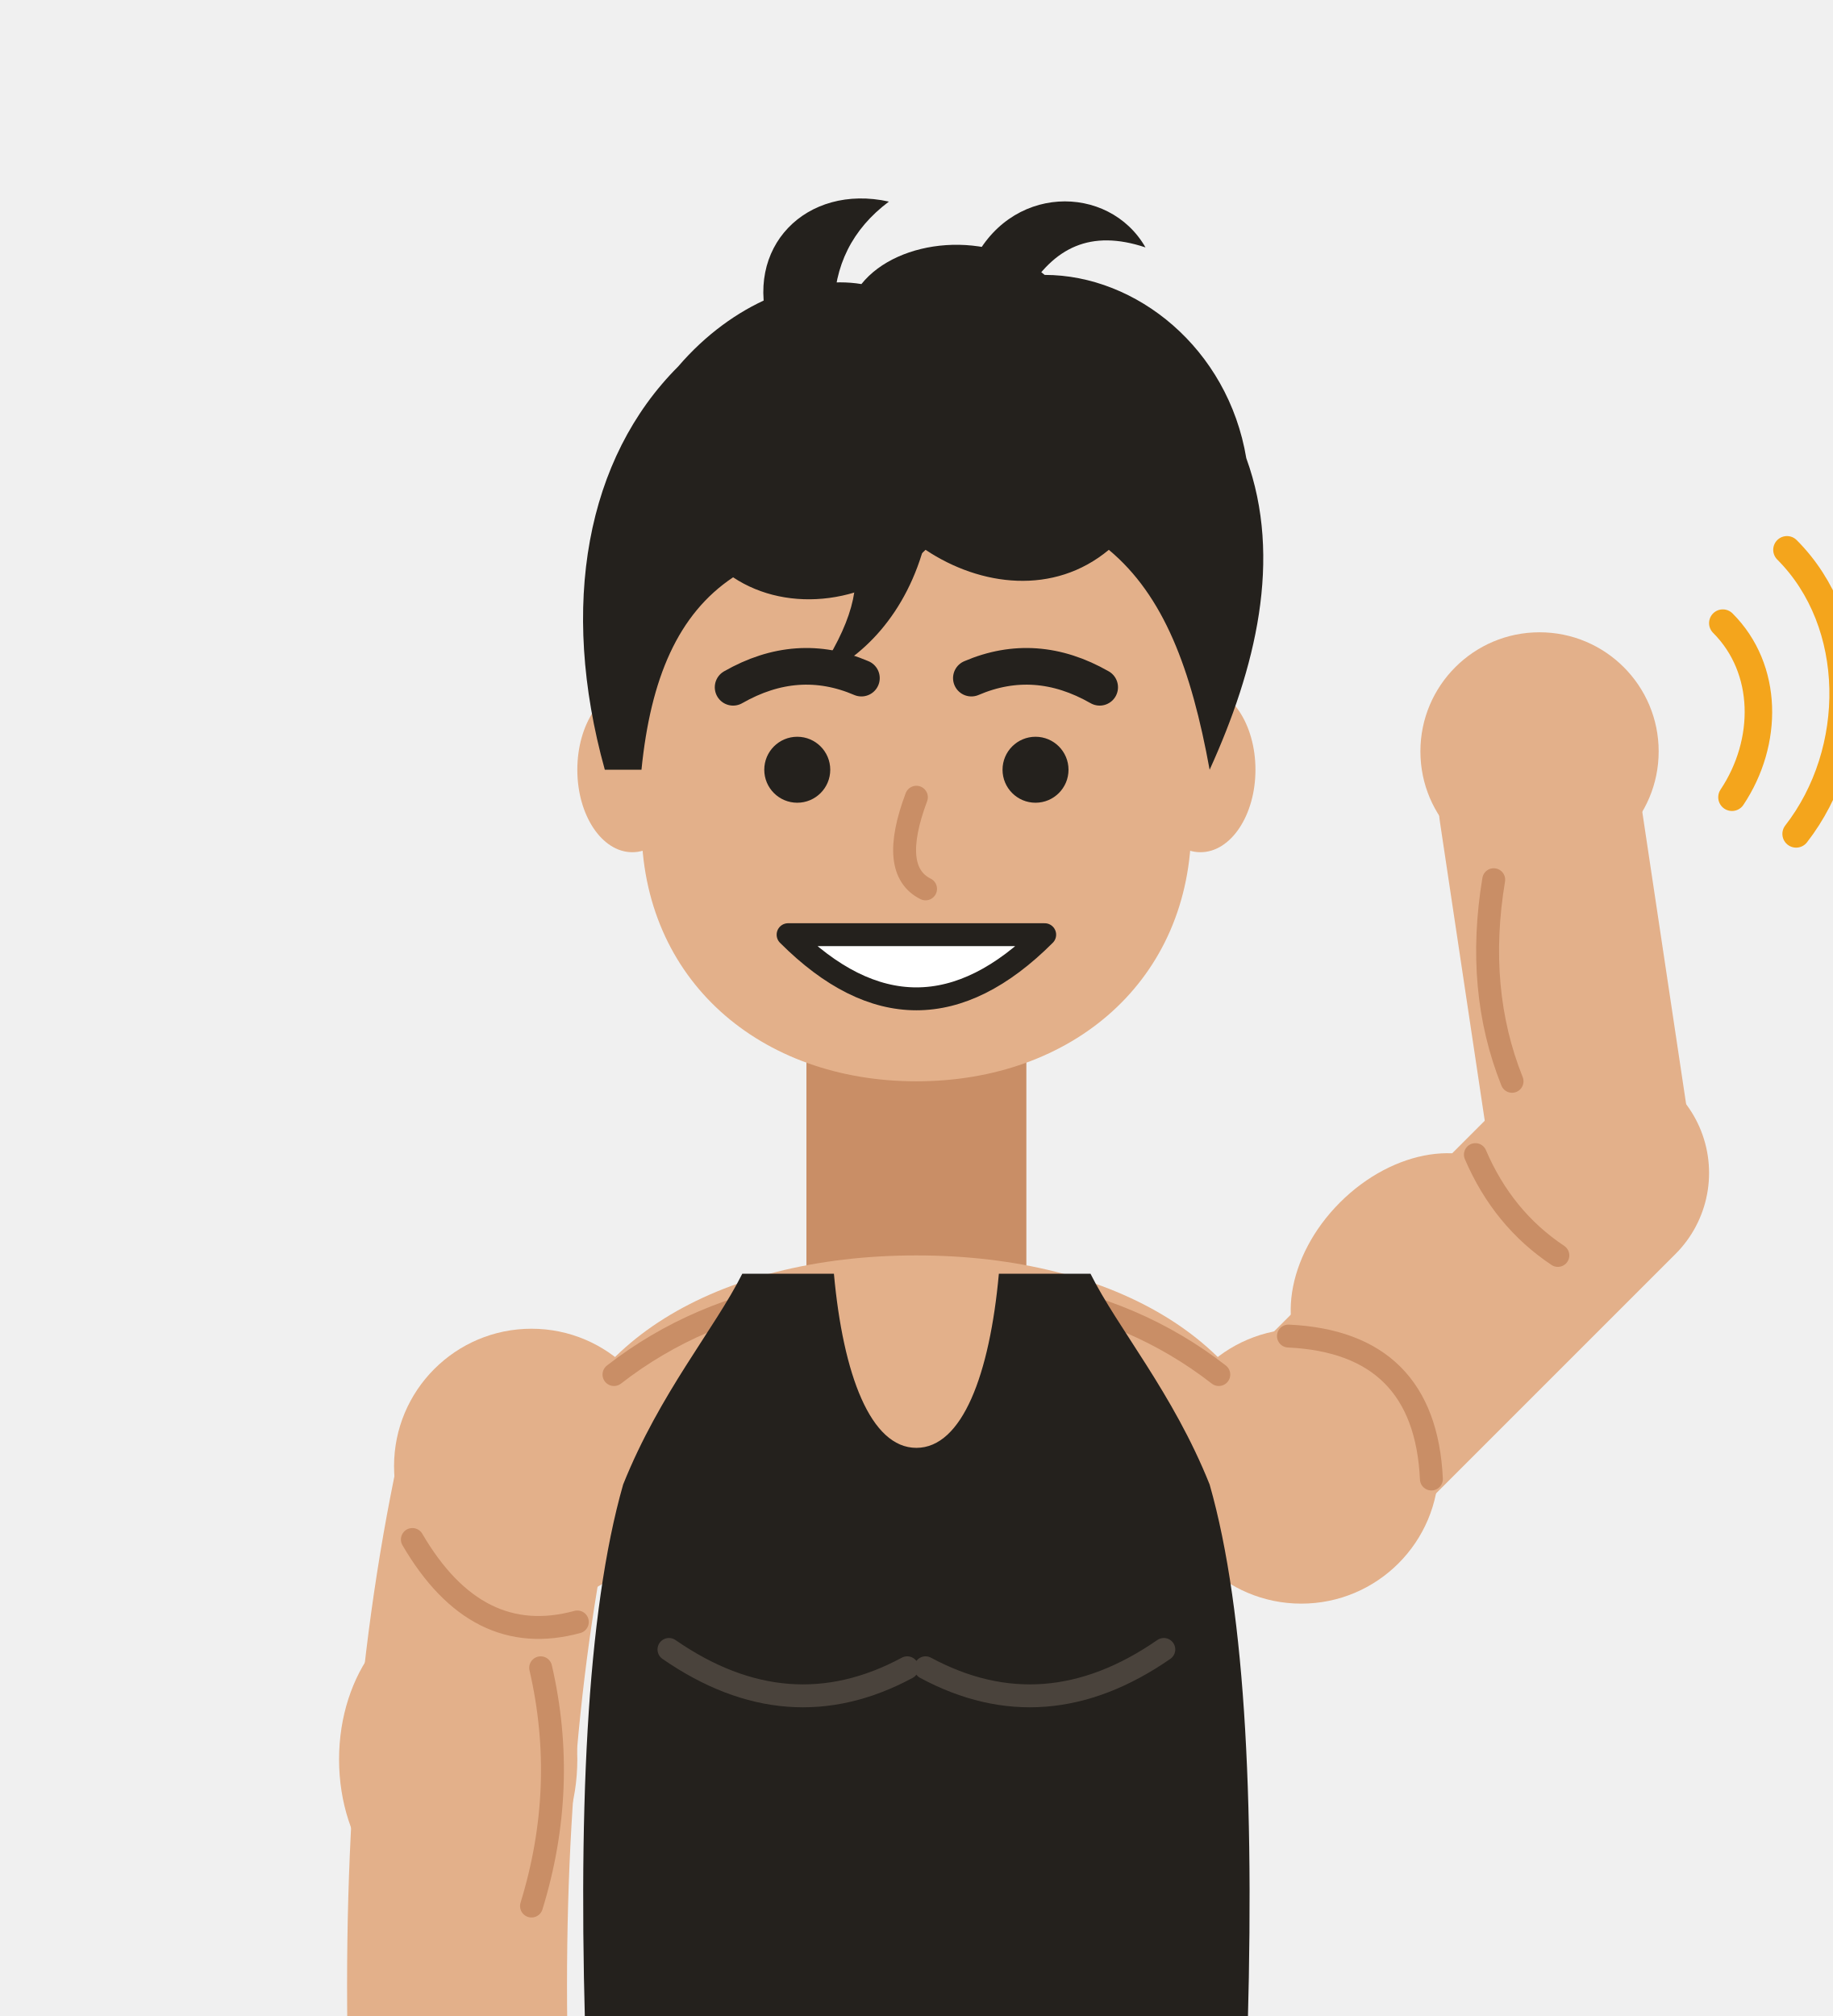
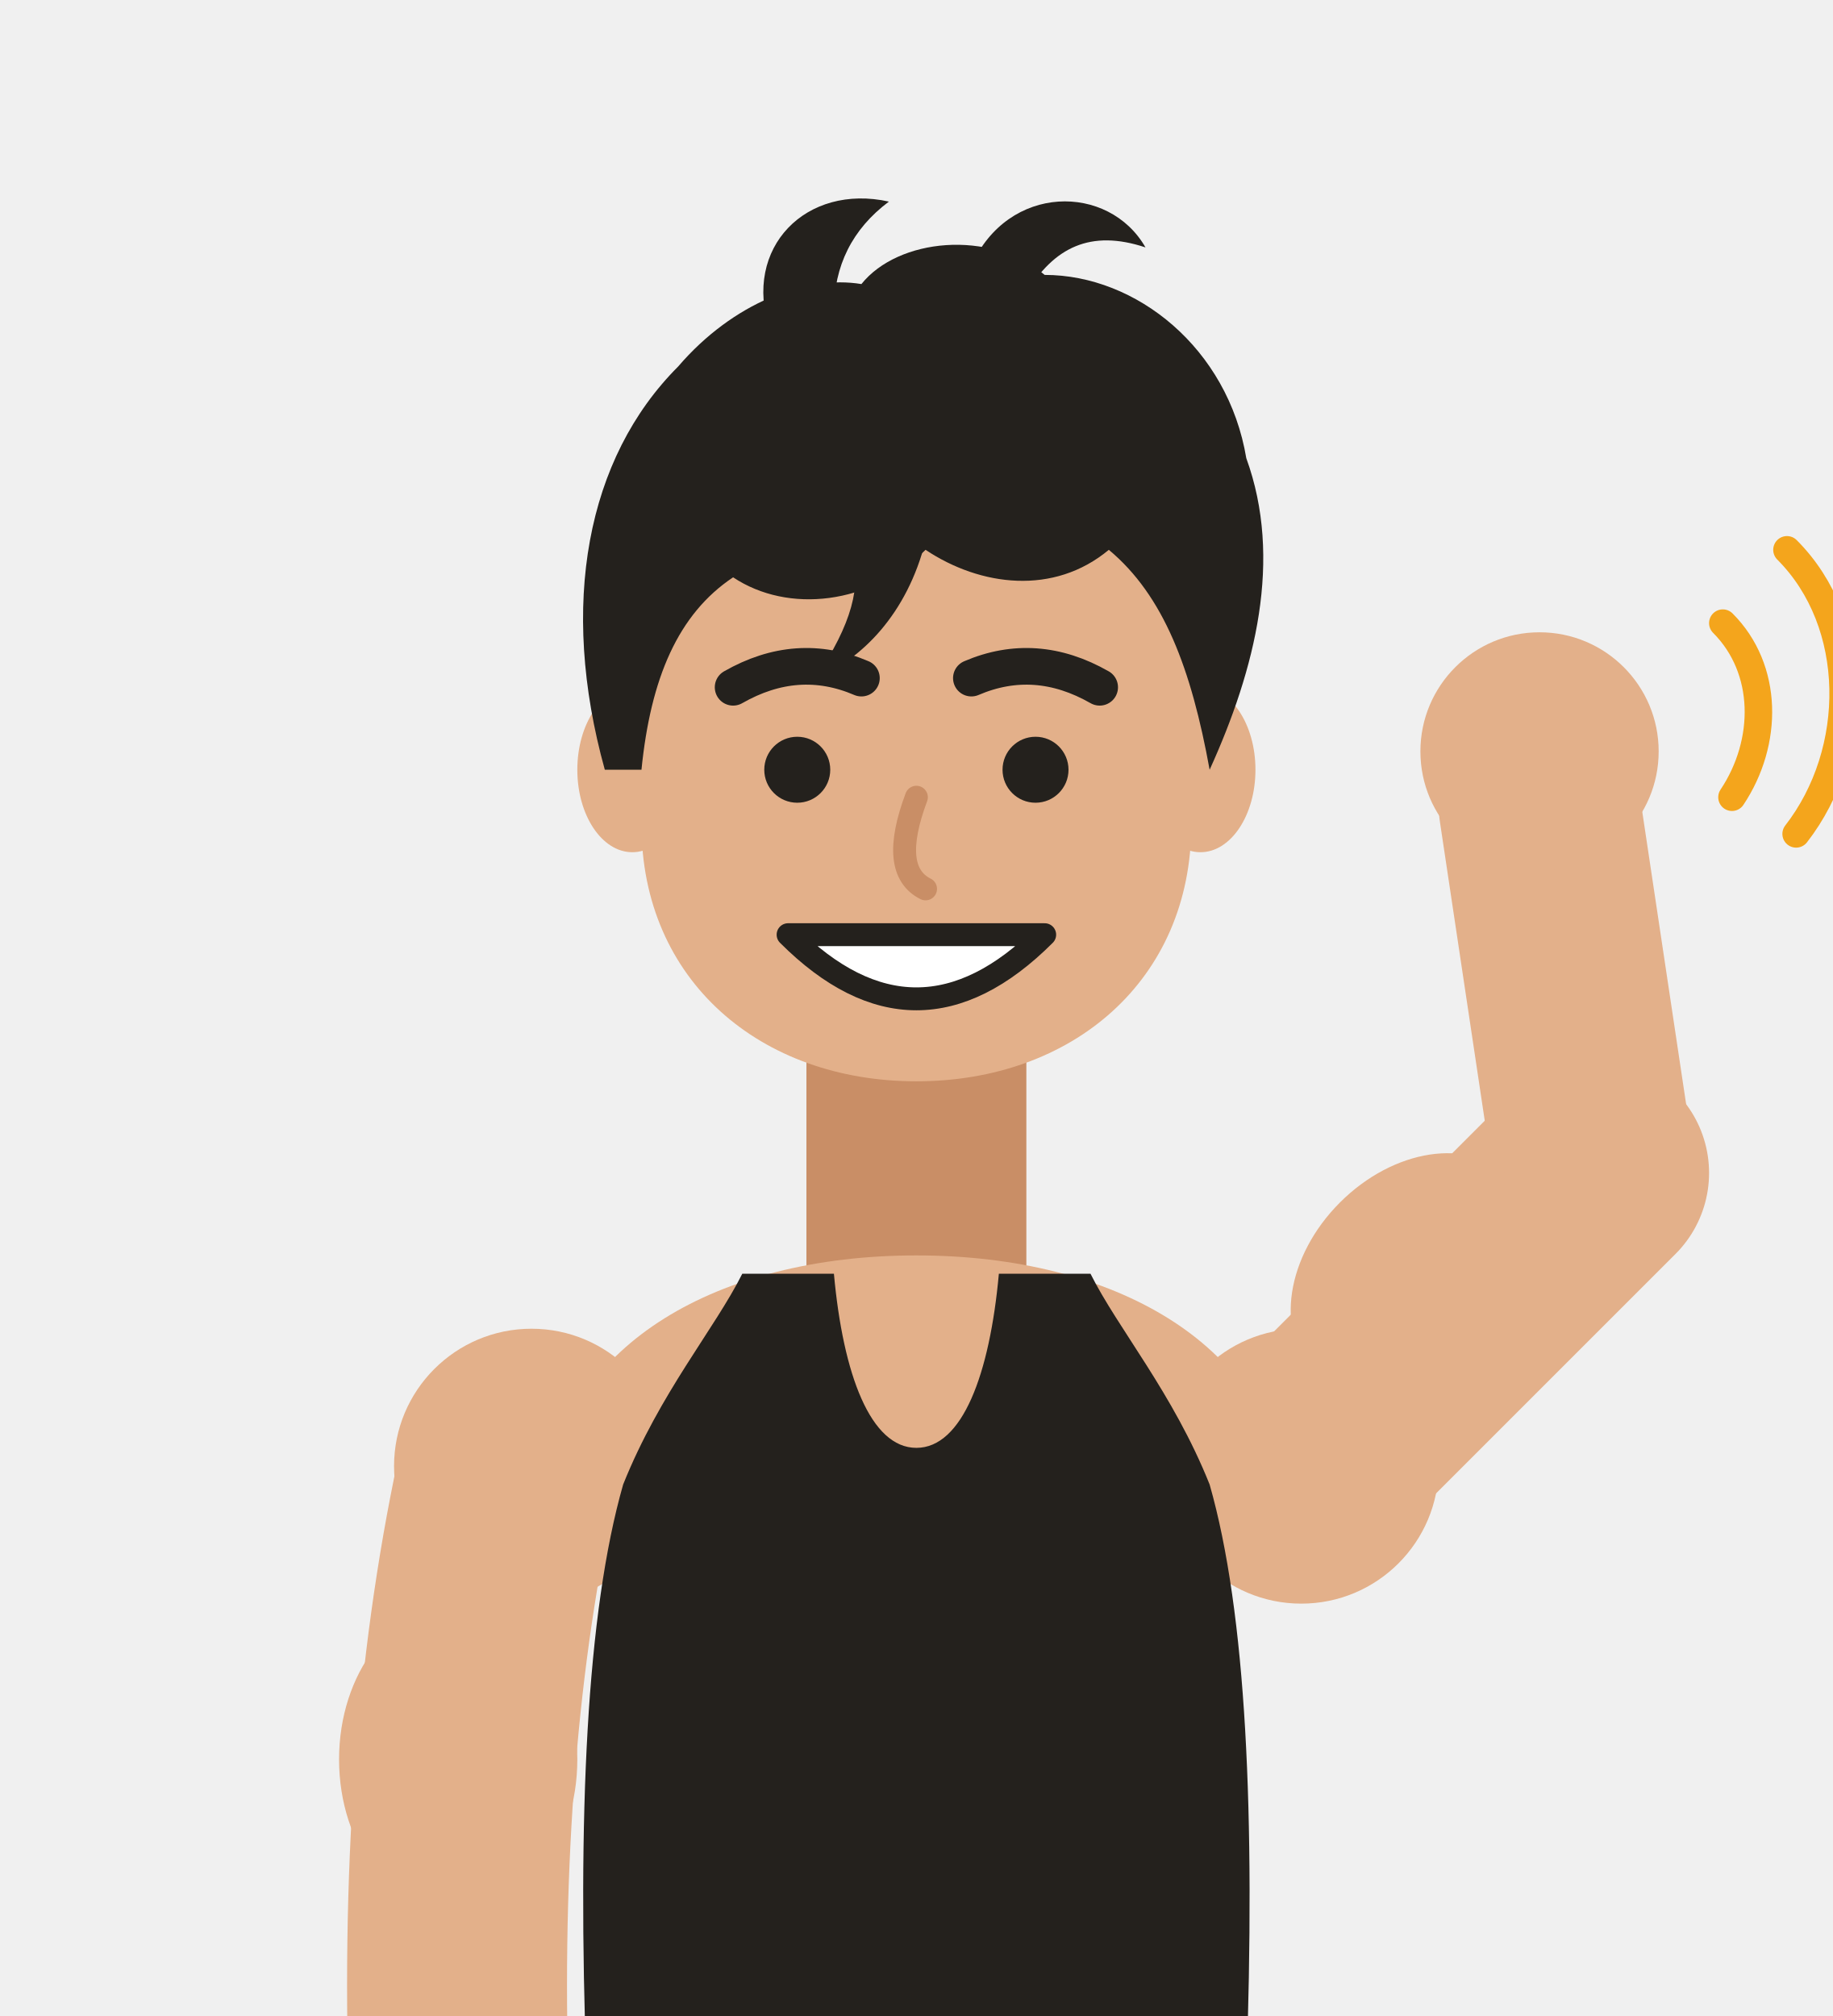
<svg xmlns="http://www.w3.org/2000/svg" viewBox="0 0 200 220" width="200" height="220" role="img" aria-label="Rana">
  <path d="M56 158Q49 188 50 226" stroke="#E3B08A" stroke-width="24" stroke-linecap="round" fill="none" />
  <ellipse cx="50" cy="192" rx="13" ry="17" fill="#E3B08A" />
  <path d="M142 160L174 128" stroke="#E3B08A" stroke-width="25" stroke-linecap="round" fill="none" />
  <path d="M174 128L168 88" stroke="#E3B08A" stroke-width="22" stroke-linecap="round" fill="none" />
  <ellipse cx="154" cy="139" rx="15" ry="11" transform="rotate(-45 154 139)" fill="#E3B08A" />
  <circle cx="168" cy="82" r="13" fill="#E3B08A" />
  <path d="M188 68c5 5 5 13 1 19M195 60c8 8 8 22 1 31" stroke="#F4A51C" stroke-width="3" stroke-linecap="round" fill="none" />
  <circle cx="58" cy="160" r="15" fill="#E3B08A" />
  <circle cx="142" cy="160" r="15" fill="#E3B08A" />
-   <path d="M45 168Q52 180 63 177M59 182Q62 195 58 208M140.6 145.8Q155.5 146.5 156.2 161.4M161 126Q164 133 170 137M163 96Q161 108 165 118" stroke="#C98E66" stroke-width="2.5" stroke-linecap="round" fill="none" />
  <path d="M88 106h24v34H88z" fill="#C98E66" />
  <path d="M60 162C62 147 78 137 100 137C122 137 138 147 140 162Z" fill="#E3B08A" />
-   <path d="M88 141Q76 143 67 150M112 141Q124 143 133 150" stroke="#C98E66" stroke-width="2.5" stroke-linecap="round" fill="none" />
  <path d="M64 226C63 198 64 176 68 162C72 152 78 145 81 139H91C92 150 95 158 100 158C105 158 108 150 109 139H119C122 145 128 152 132 162C136 176 137 198 136 226Z" fill="#24211D" />
-   <path d="M73 180Q86 189 99 182M101 182Q114 189 127 180" stroke="#4A433C" stroke-width="2.5" stroke-linecap="round" fill="none" />
  <ellipse cx="69" cy="84" rx="6" ry="9" fill="#E3B08A" />
  <ellipse cx="131" cy="84" rx="6" ry="9" fill="#E3B08A" />
  <path d="M70 74C70 54 84 44 100 44C116 44 130 54 130 74V90C130 107 117 118 100 118C83 118 70 107 70 90Z" fill="#E3B08A" />
  <path d="M66 84C61 66 64 50 74 40C80 33 88 30 94 31C98 26 108 25 114 30C124 30 134 38 136 50C140 61 137 73 132 84C130 73 127 65 121 60C115 65 107 64 101 60C95 66 86 67 80 63C74 67 71 74 70 84Z" fill="#24211D" />
  <path d="M84 36C81 27 88 20 97 22C93 25 91 29 91 34ZM106 29C110 20 121 20 125 27C119 25 115 27 112 32ZM101 59C99 67 94 72 89 74C93 68 94 64 93 60Z" fill="#24211D" />
  <path d="M80 75Q87 71 94 74M106 74Q113 71 120 75" stroke="#24211D" stroke-width="4" stroke-linecap="round" fill="none" />
  <circle cx="87" cy="84" r="3.6" fill="#24211D" />
  <circle cx="113" cy="84" r="3.6" fill="#24211D" />
  <path d="M100 87Q97 95 101 97" stroke="#C98E66" stroke-width="2.5" stroke-linecap="round" fill="none" />
  <path d="M86 102Q100 116 114 102Z" fill="#FFFFFF" stroke="#24211D" stroke-width="2.5" stroke-linejoin="round" />
</svg>
